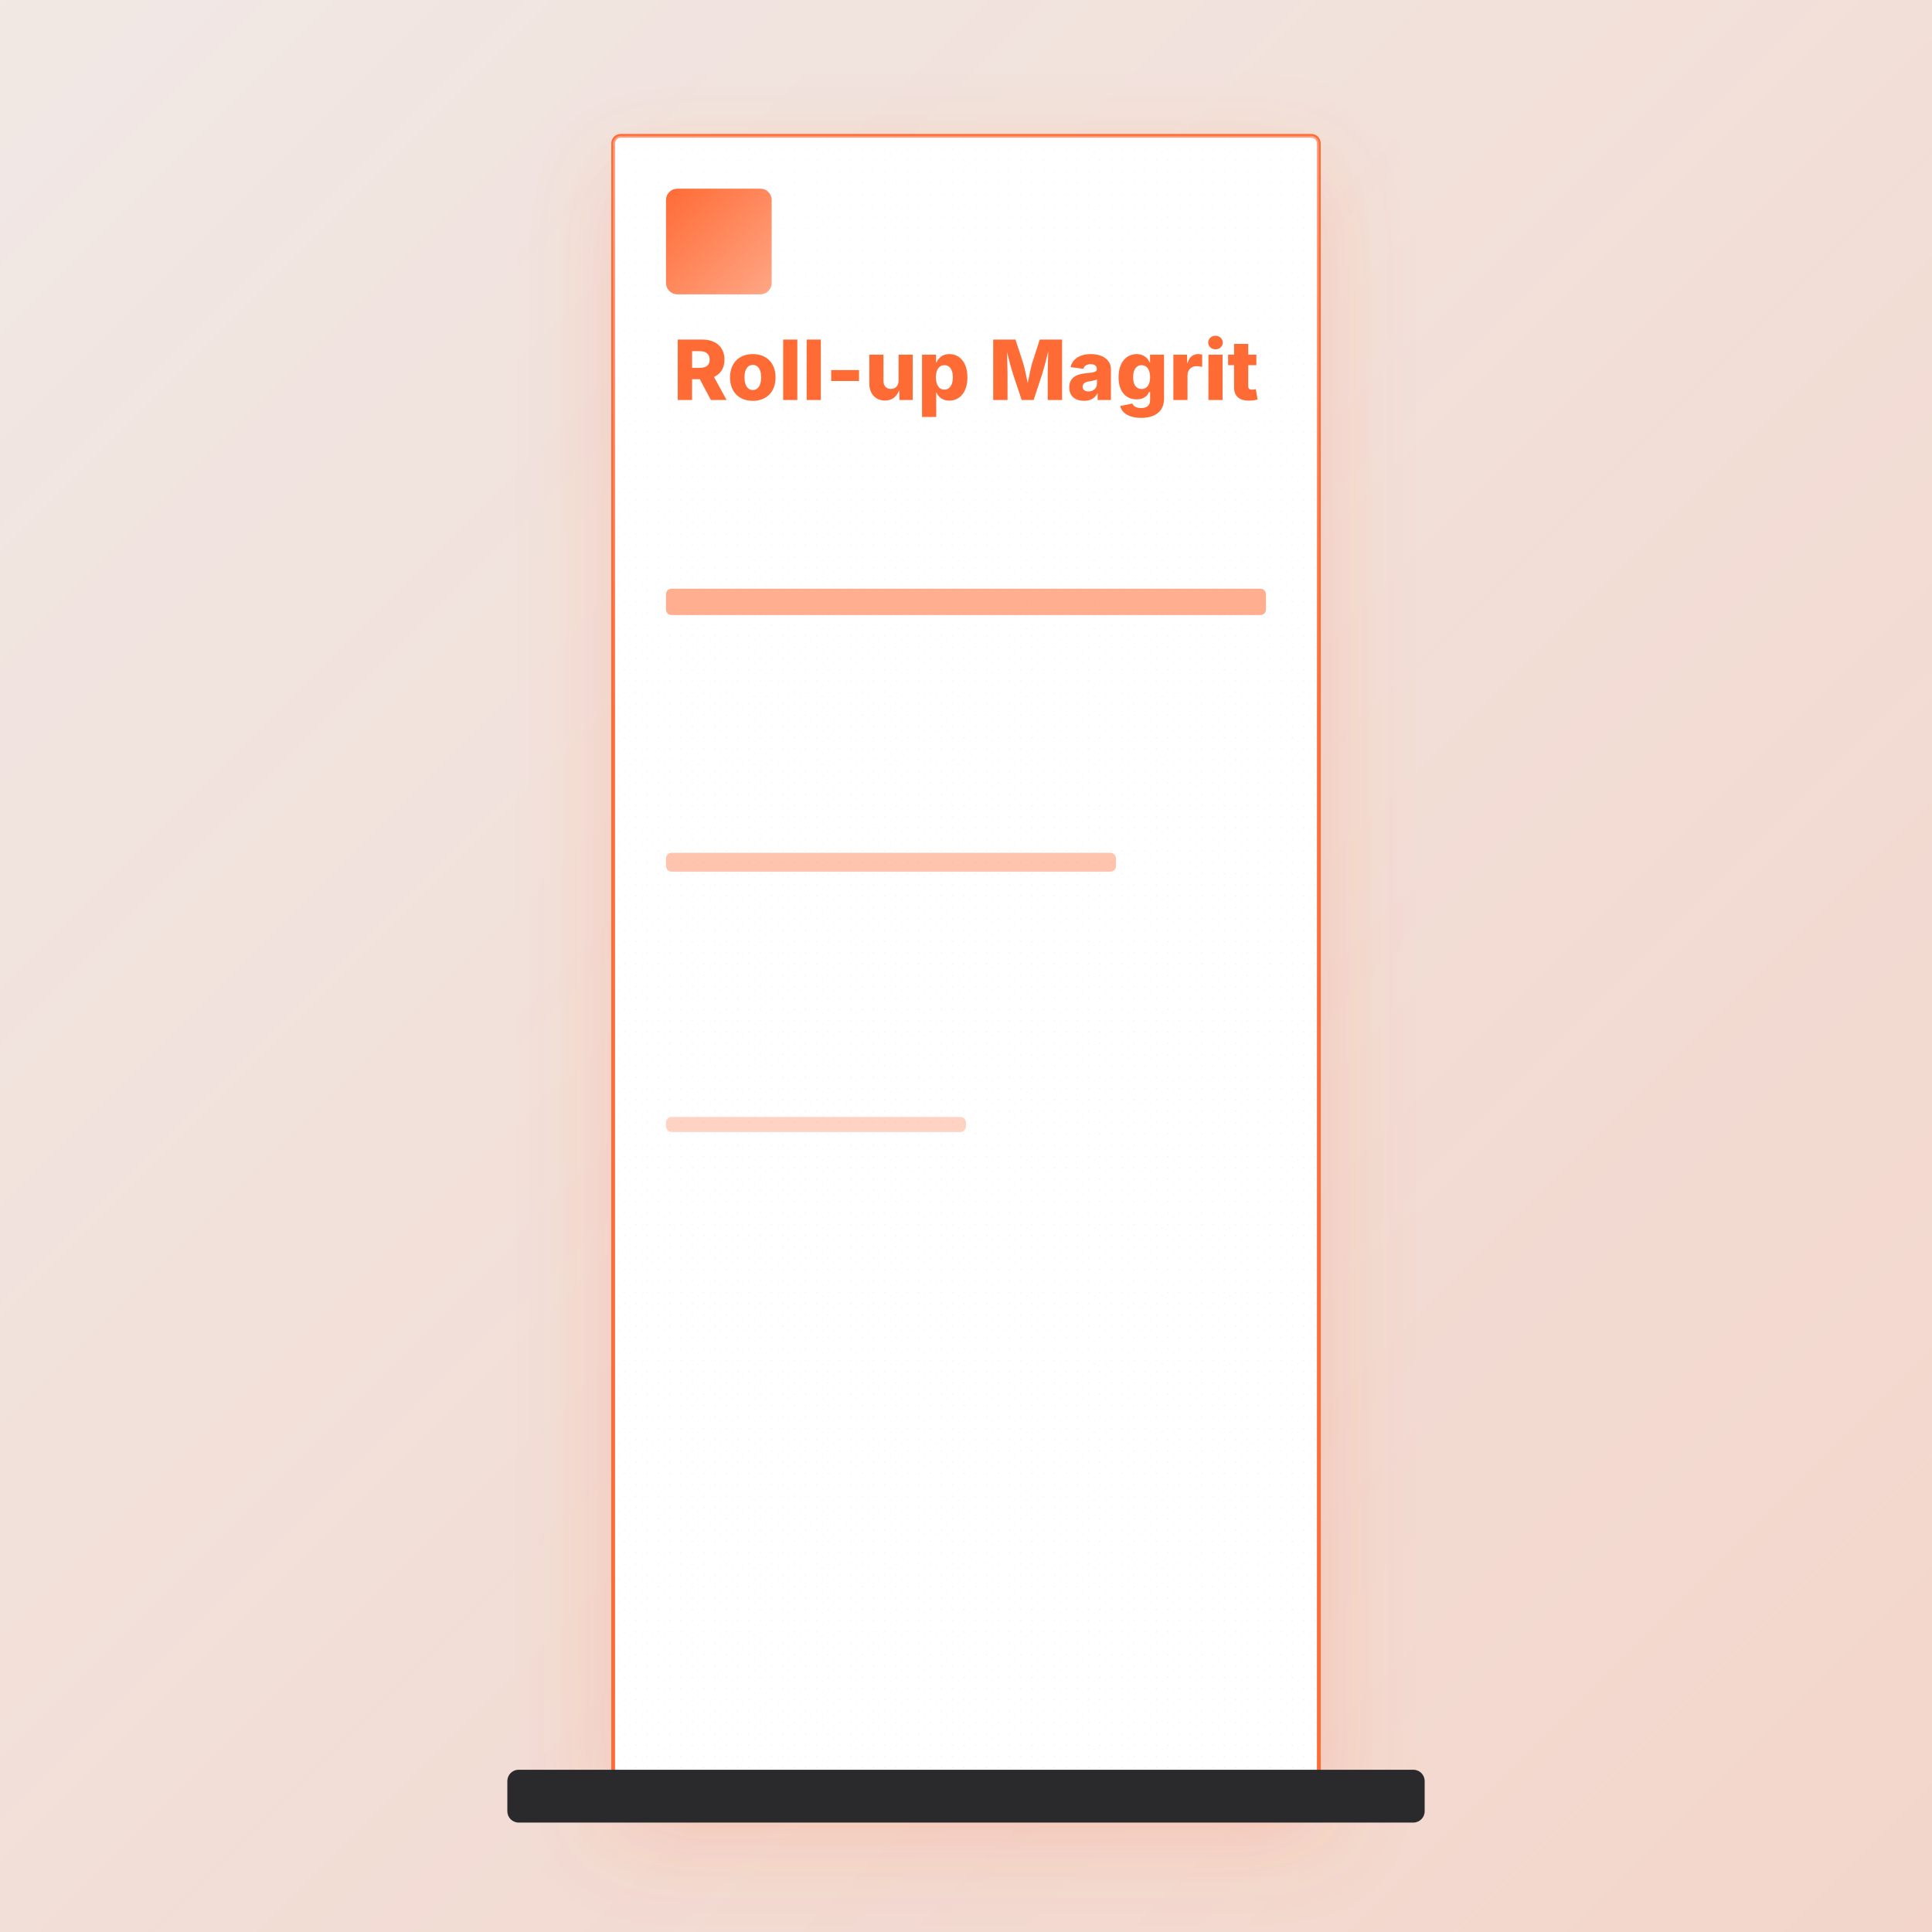
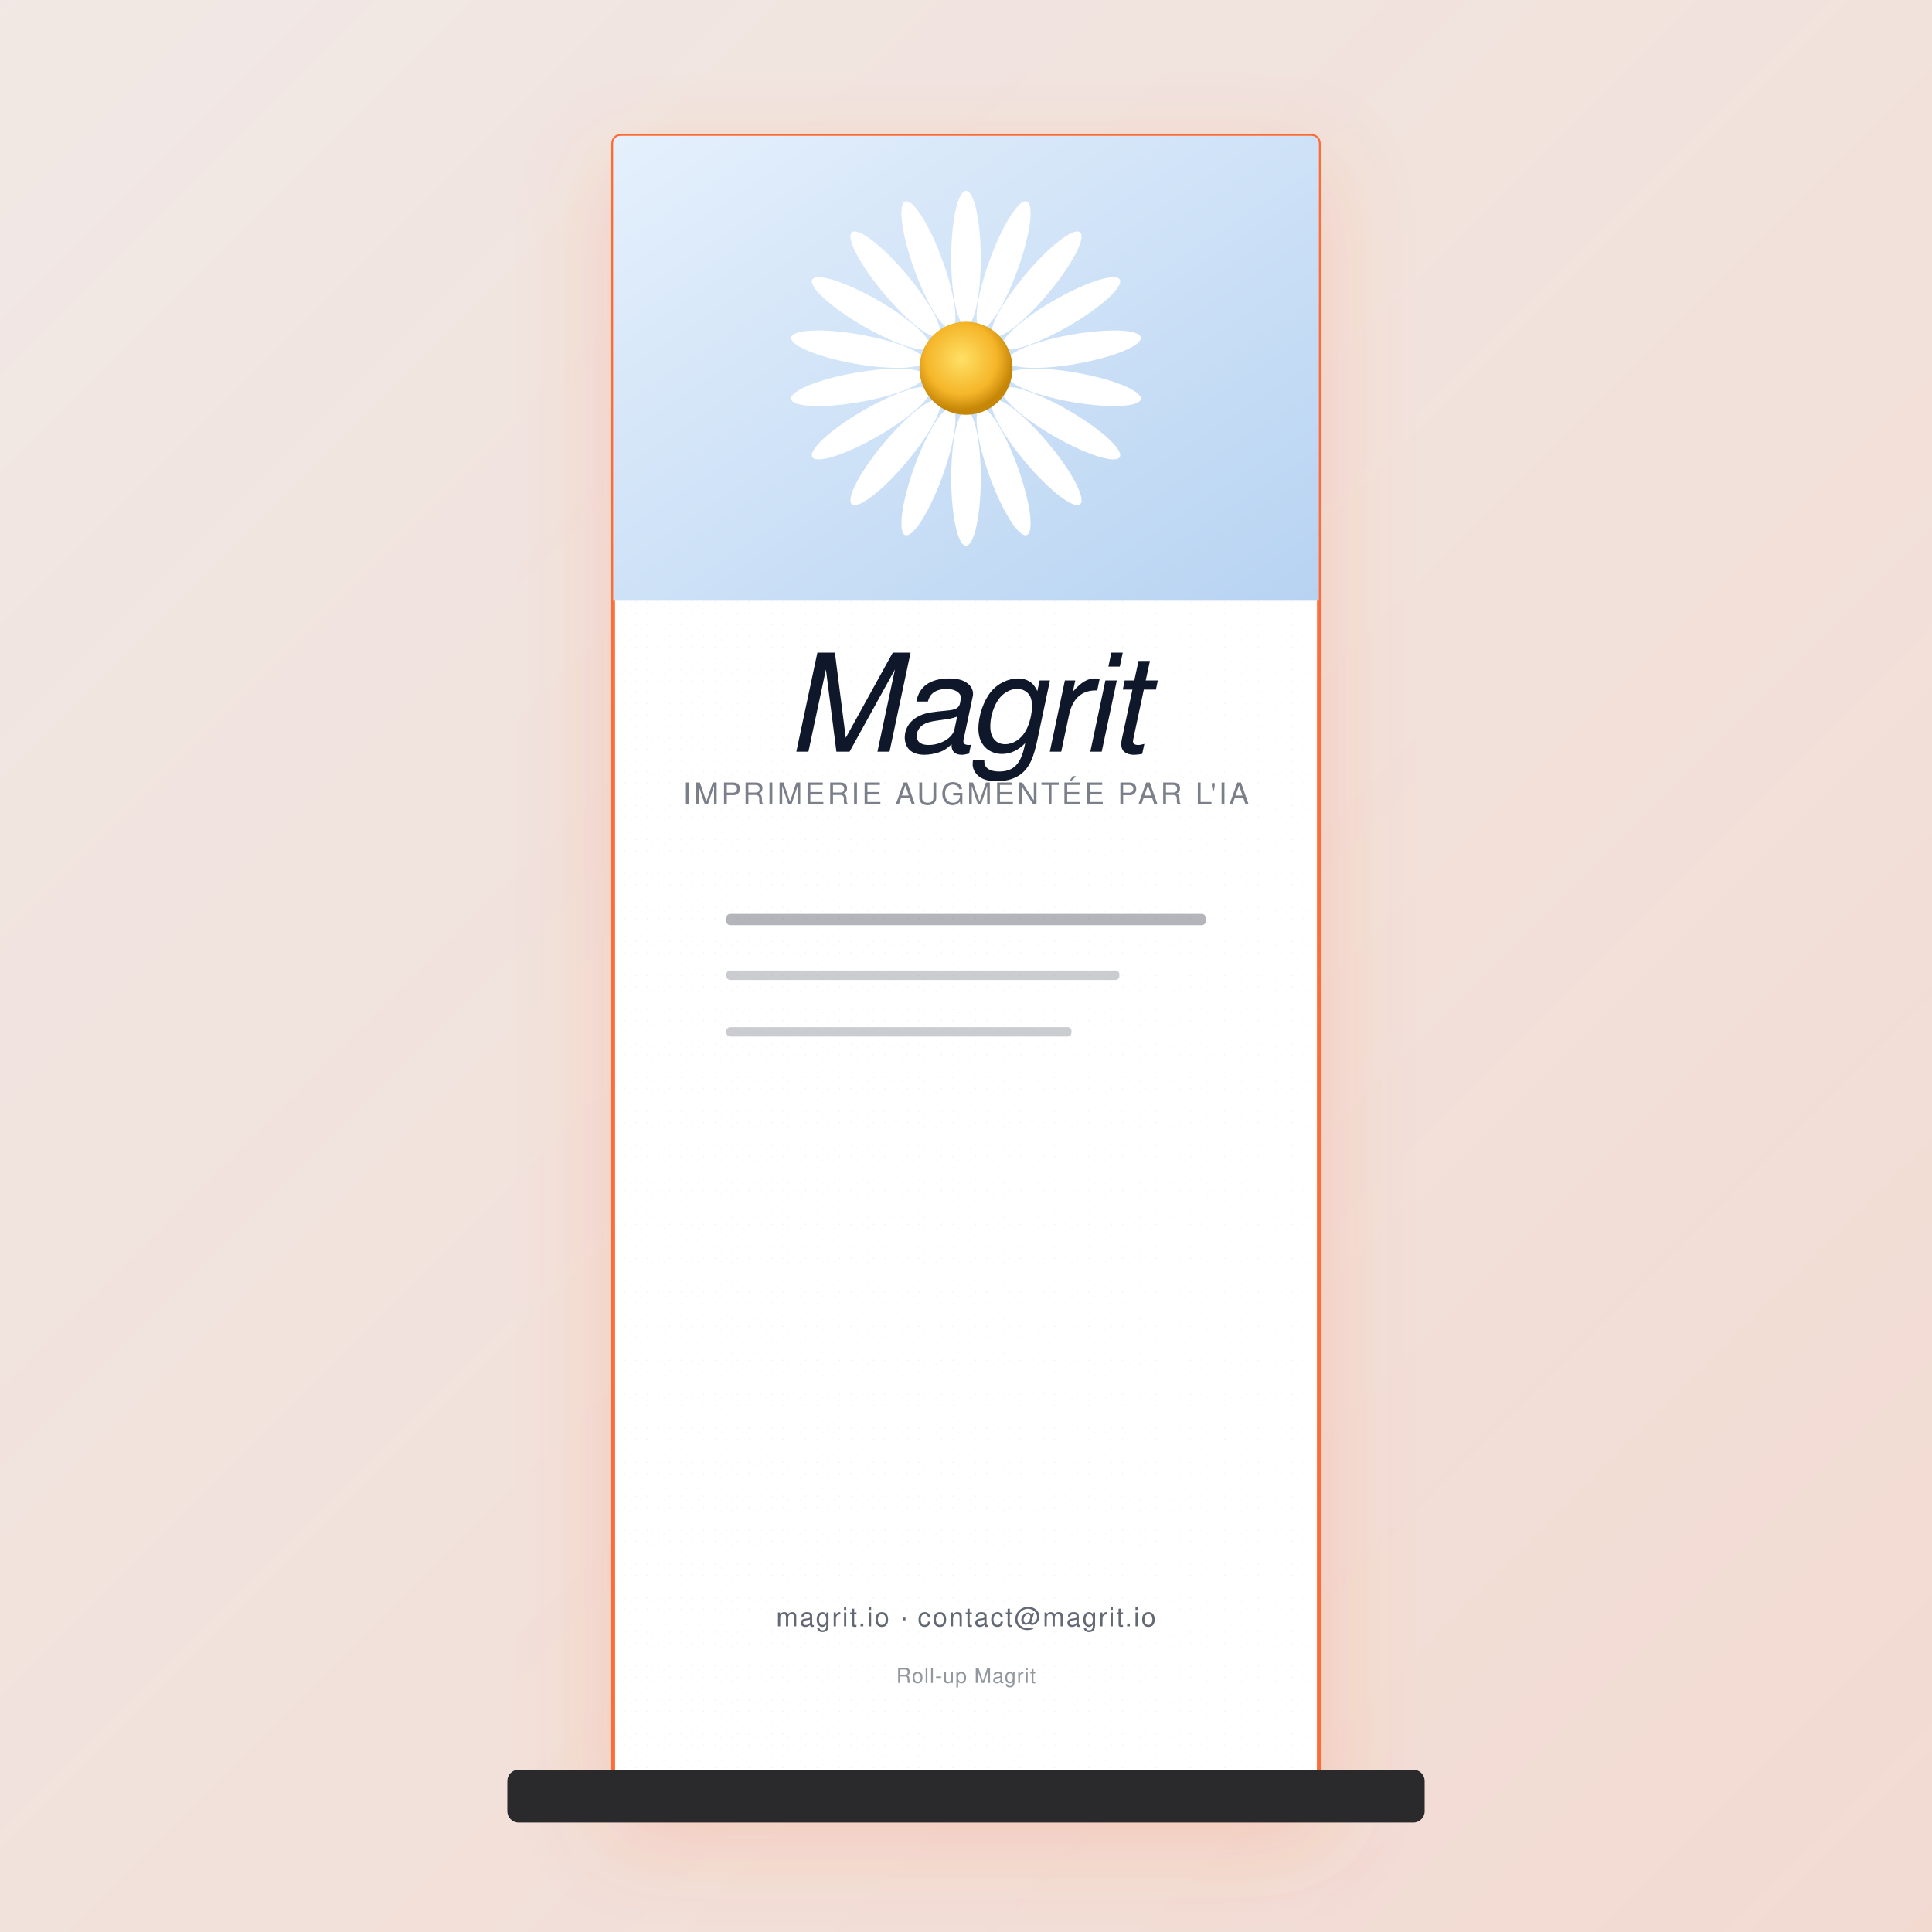
<svg xmlns="http://www.w3.org/2000/svg" viewBox="0 0 1024 1024" width="1024" height="1024">
  <defs>
    <linearGradient id="bg" x1="0%" y1="0%" x2="100%" y2="100%">
      <stop offset="0%" stop-color="#FF6B35" stop-opacity="0.06" />
-       <stop offset="100%" stop-color="#FF6B35" stop-opacity="0.20" />
+       <stop offset="100%" stop-color="#FF6B35" stop-opacity="0.16" />
    </linearGradient>
-     <linearGradient id="logoGrad" x1="0%" y1="0%" x2="100%" y2="100%">
-       <stop offset="0%" stop-color="#FF6B35" stop-opacity="1" />
-       <stop offset="100%" stop-color="#FF6B35" stop-opacity="0.6" />
+     <linearGradient id="mgTileKakemono" x1="0%" y1="0%" x2="100%" y2="100%">
+       <stop offset="0%" stop-color="#E5F0FC" />
+       <stop offset="100%" stop-color="#B7D3F2" />
    </linearGradient>
+     <radialGradient id="mgCoreKakemono" cx="45%" cy="40%" r="55%">
+       <stop offset="0%" stop-color="#FFE066" />
+       <stop offset="70%" stop-color="#F5B529" />
+       <stop offset="100%" stop-color="#C68708" />
+     </radialGradient>
+     <clipPath id="kakemonoClip">
+       <rect x="325" y="72" width="374" height="880" rx="4" ry="4" />
+     </clipPath>
    <filter id="shadowDouble" x="-15%" y="-15%" width="130%" height="130%">
      <feDropShadow dx="0" dy="4" stdDeviation="6" flood-color="#000" flood-opacity="0.18" />
      <feDropShadow dx="0" dy="18" stdDeviation="24" flood-color="#FF6B35" flood-opacity="0.22" />
    </filter>
    <linearGradient id="paperHighlight" x1="0%" y1="0%" x2="0%" y2="100%">
      <stop offset="0%" stop-color="#ffffff" stop-opacity="0.35" />
      <stop offset="35%" stop-color="#ffffff" stop-opacity="0.05" />
      <stop offset="100%" stop-color="#ffffff" stop-opacity="0" />
    </linearGradient>
    <pattern id="paperTexture" width="6" height="6" patternUnits="userSpaceOnUse">
      <rect width="6" height="6" fill="white" />
      <circle cx="1" cy="1" r="0.3" fill="#e5e5e5" opacity="0.6" />
      <circle cx="4" cy="3" r="0.25" fill="#e5e5e5" opacity="0.5" />
    </pattern>
  </defs>
  <rect width="1024" height="1024" fill="url(#bg)" />
-   <rect x="325" y="72" width="374" height="880" fill="url(#paperTexture)" stroke="#FF6B35" stroke-width="2" rx="4" filter="url(#shadowDouble)" />
-   <rect x="325" y="72" width="374" height="880" fill="url(#paperHighlight)" rx="4" pointer-events="none" />
-   <rect x="353" y="100" width="56" height="56" fill="url(#logoGrad)" rx="6" />
-   <text x="512" y="212" text-anchor="middle" font-family="Inter" font-size="44" font-weight="800" fill="#FF6B35">Roll-up Magrit</text>
-   <rect x="353" y="312" width="318" height="14" fill="#FF6B35" opacity="0.55" rx="3" />
-   <rect x="353" y="452" width="238.5" height="10" fill="#FF6B35" opacity="0.40" rx="3" />
-   <rect x="353" y="592" width="159" height="8" fill="#FF6B35" opacity="0.30" rx="3" />
+   <rect x="325" y="72" width="374" height="880" fill="url(#paperTexture)" stroke="#FF6B35" stroke-width="2" rx="4" ry="4" filter="url(#shadowDouble)" />
+   <rect x="325" y="72" width="374" height="880" fill="url(#paperHighlight)" rx="4" ry="4" pointer-events="none" />
+   <g clip-path="url(#kakemonoClip)">
+     <rect x="325" y="72" width="374" height="246.4" fill="url(#mgTileKakemono)" />
+     <g transform="translate(512 195.2)">
+       <g fill="#FFFFFF">
+         <ellipse cx="0" cy="-58.24" rx="7.84" ry="35.84" transform="rotate(0)" />
+         <ellipse cx="0" cy="-58.24" rx="7.84" ry="35.84" transform="rotate(20)" />
+         <ellipse cx="0" cy="-58.24" rx="7.84" ry="35.84" transform="rotate(40)" />
+         <ellipse cx="0" cy="-58.24" rx="7.84" ry="35.84" transform="rotate(60)" />
+         <ellipse cx="0" cy="-58.24" rx="7.84" ry="35.84" transform="rotate(80)" />
+         <ellipse cx="0" cy="-58.24" rx="7.84" ry="35.84" transform="rotate(100)" />
+         <ellipse cx="0" cy="-58.24" rx="7.84" ry="35.84" transform="rotate(120)" />
+         <ellipse cx="0" cy="-58.24" rx="7.84" ry="35.84" transform="rotate(140)" />
+         <ellipse cx="0" cy="-58.24" rx="7.84" ry="35.84" transform="rotate(160)" />
+         <ellipse cx="0" cy="-58.24" rx="7.84" ry="35.84" transform="rotate(180)" />
+         <ellipse cx="0" cy="-58.24" rx="7.84" ry="35.84" transform="rotate(200)" />
+         <ellipse cx="0" cy="-58.24" rx="7.84" ry="35.84" transform="rotate(220)" />
+         <ellipse cx="0" cy="-58.24" rx="7.84" ry="35.84" transform="rotate(240)" />
+         <ellipse cx="0" cy="-58.24" rx="7.84" ry="35.84" transform="rotate(260)" />
+         <ellipse cx="0" cy="-58.24" rx="7.84" ry="35.84" transform="rotate(280)" />
+         <ellipse cx="0" cy="-58.24" rx="7.84" ry="35.84" transform="rotate(300)" />
+         <ellipse cx="0" cy="-58.24" rx="7.84" ry="35.84" transform="rotate(320)" />
+         <ellipse cx="0" cy="-58.24" rx="7.84" ry="35.84" transform="rotate(340)" />
+       </g>
+       <circle r="24.64" fill="url(#mgCoreKakemono)" />
+     </g>
+     <rect x="325" y="944" width="374" height="8" fill="#F5B529" />
+   </g>
+   <text x="512" y="398.4" text-anchor="middle" font-family="Helvetica Neue, Helvetica, Arial, sans-serif" font-size="72" font-weight="500" font-style="italic" fill="#0F172A" letter-spacing="-0.025em">Magrit</text>
+   <text x="512" y="426.4" text-anchor="middle" font-family="Helvetica Neue, Helvetica, Arial, sans-serif" font-size="16" font-weight="400" fill="#0F172A" fill-opacity="0.55" letter-spacing="0.08em">IMPRIMERIE AUGMENTÉE PAR L'IA</text>
+   <rect x="385" y="484.4" width="254" height="6" fill="#0F172A" opacity="0.32" rx="2" />
+   <rect x="385" y="514.4" width="208.28" height="5" fill="#0F172A" opacity="0.22" rx="2" />
+   <rect x="385" y="544.4" width="182.88" height="5" fill="#0F172A" opacity="0.22" rx="2" />
+   <text x="512" y="862" text-anchor="middle" font-family="Helvetica Neue, Helvetica, Arial, sans-serif" font-size="14" font-weight="500" fill="#0F172A" fill-opacity="0.65" letter-spacing="0.06em">magrit.io · contact@magrit.io</text>
+   <text x="512" y="892" text-anchor="middle" font-family="Helvetica Neue, Helvetica, Arial, sans-serif" font-size="11" font-weight="400" fill="#0F172A" fill-opacity="0.45" letter-spacing="0.04em">Roll-up Magrit</text>
  <rect x="268.9" y="938" width="486.2" height="28" fill="#2A2A2D" rx="6" />
</svg>
